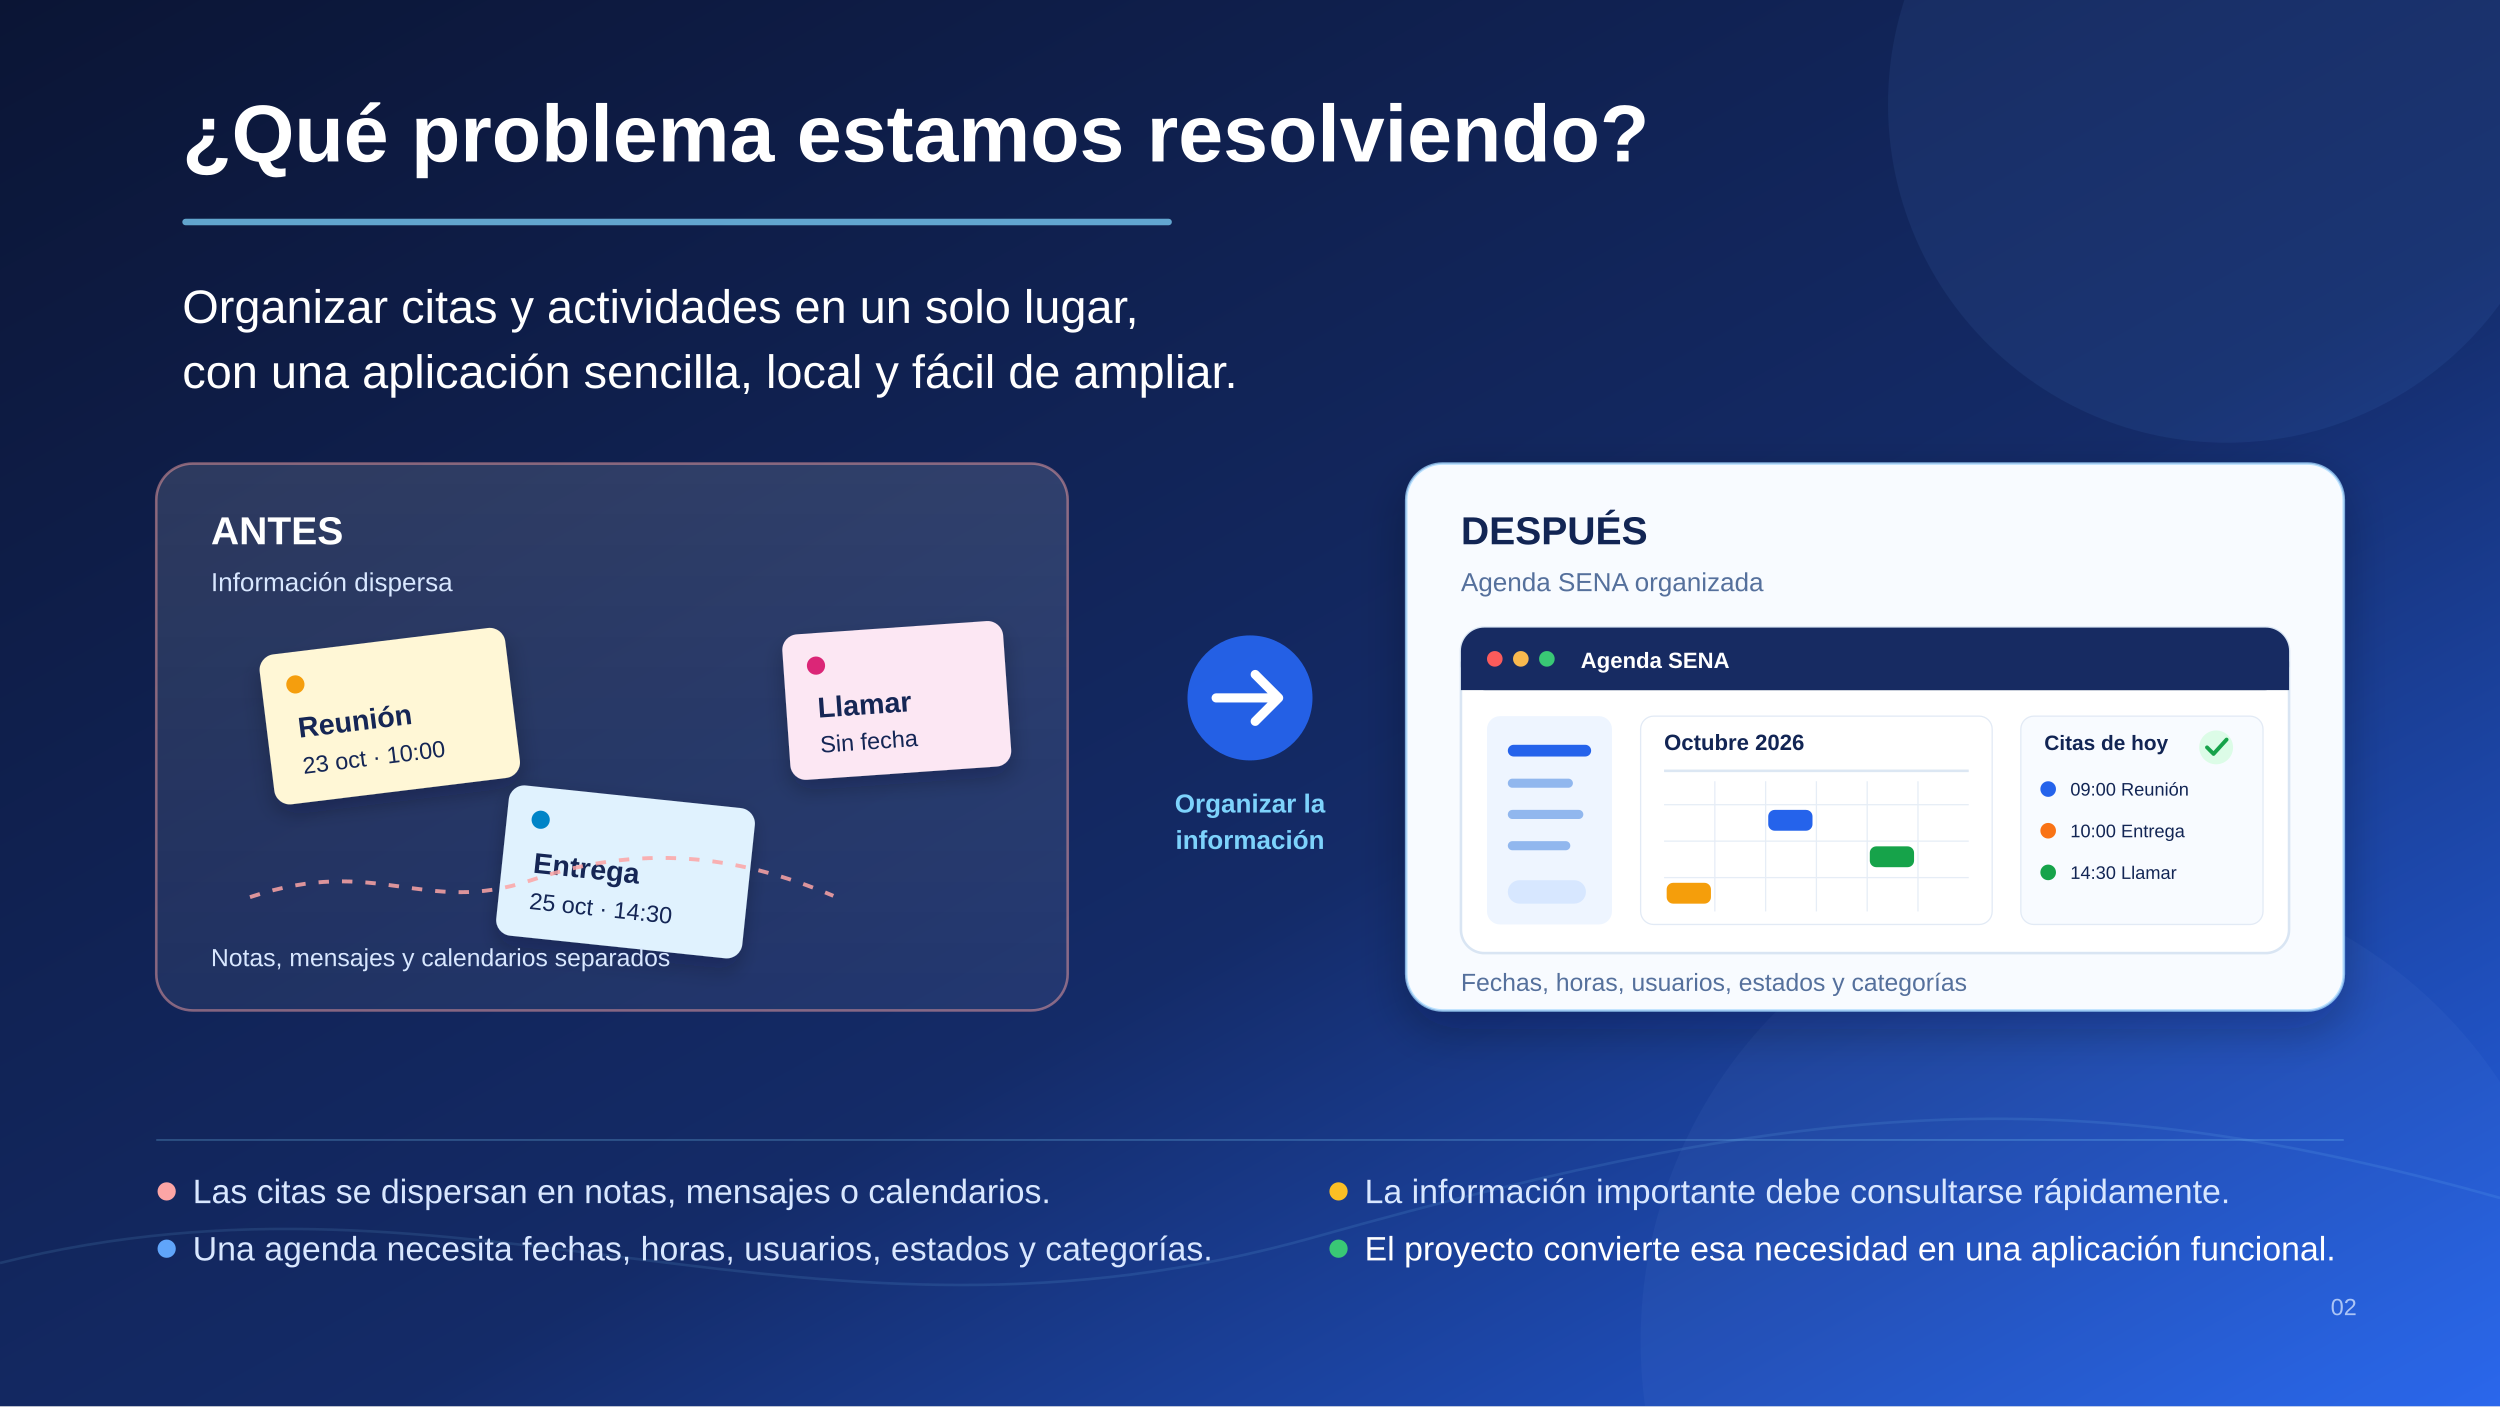
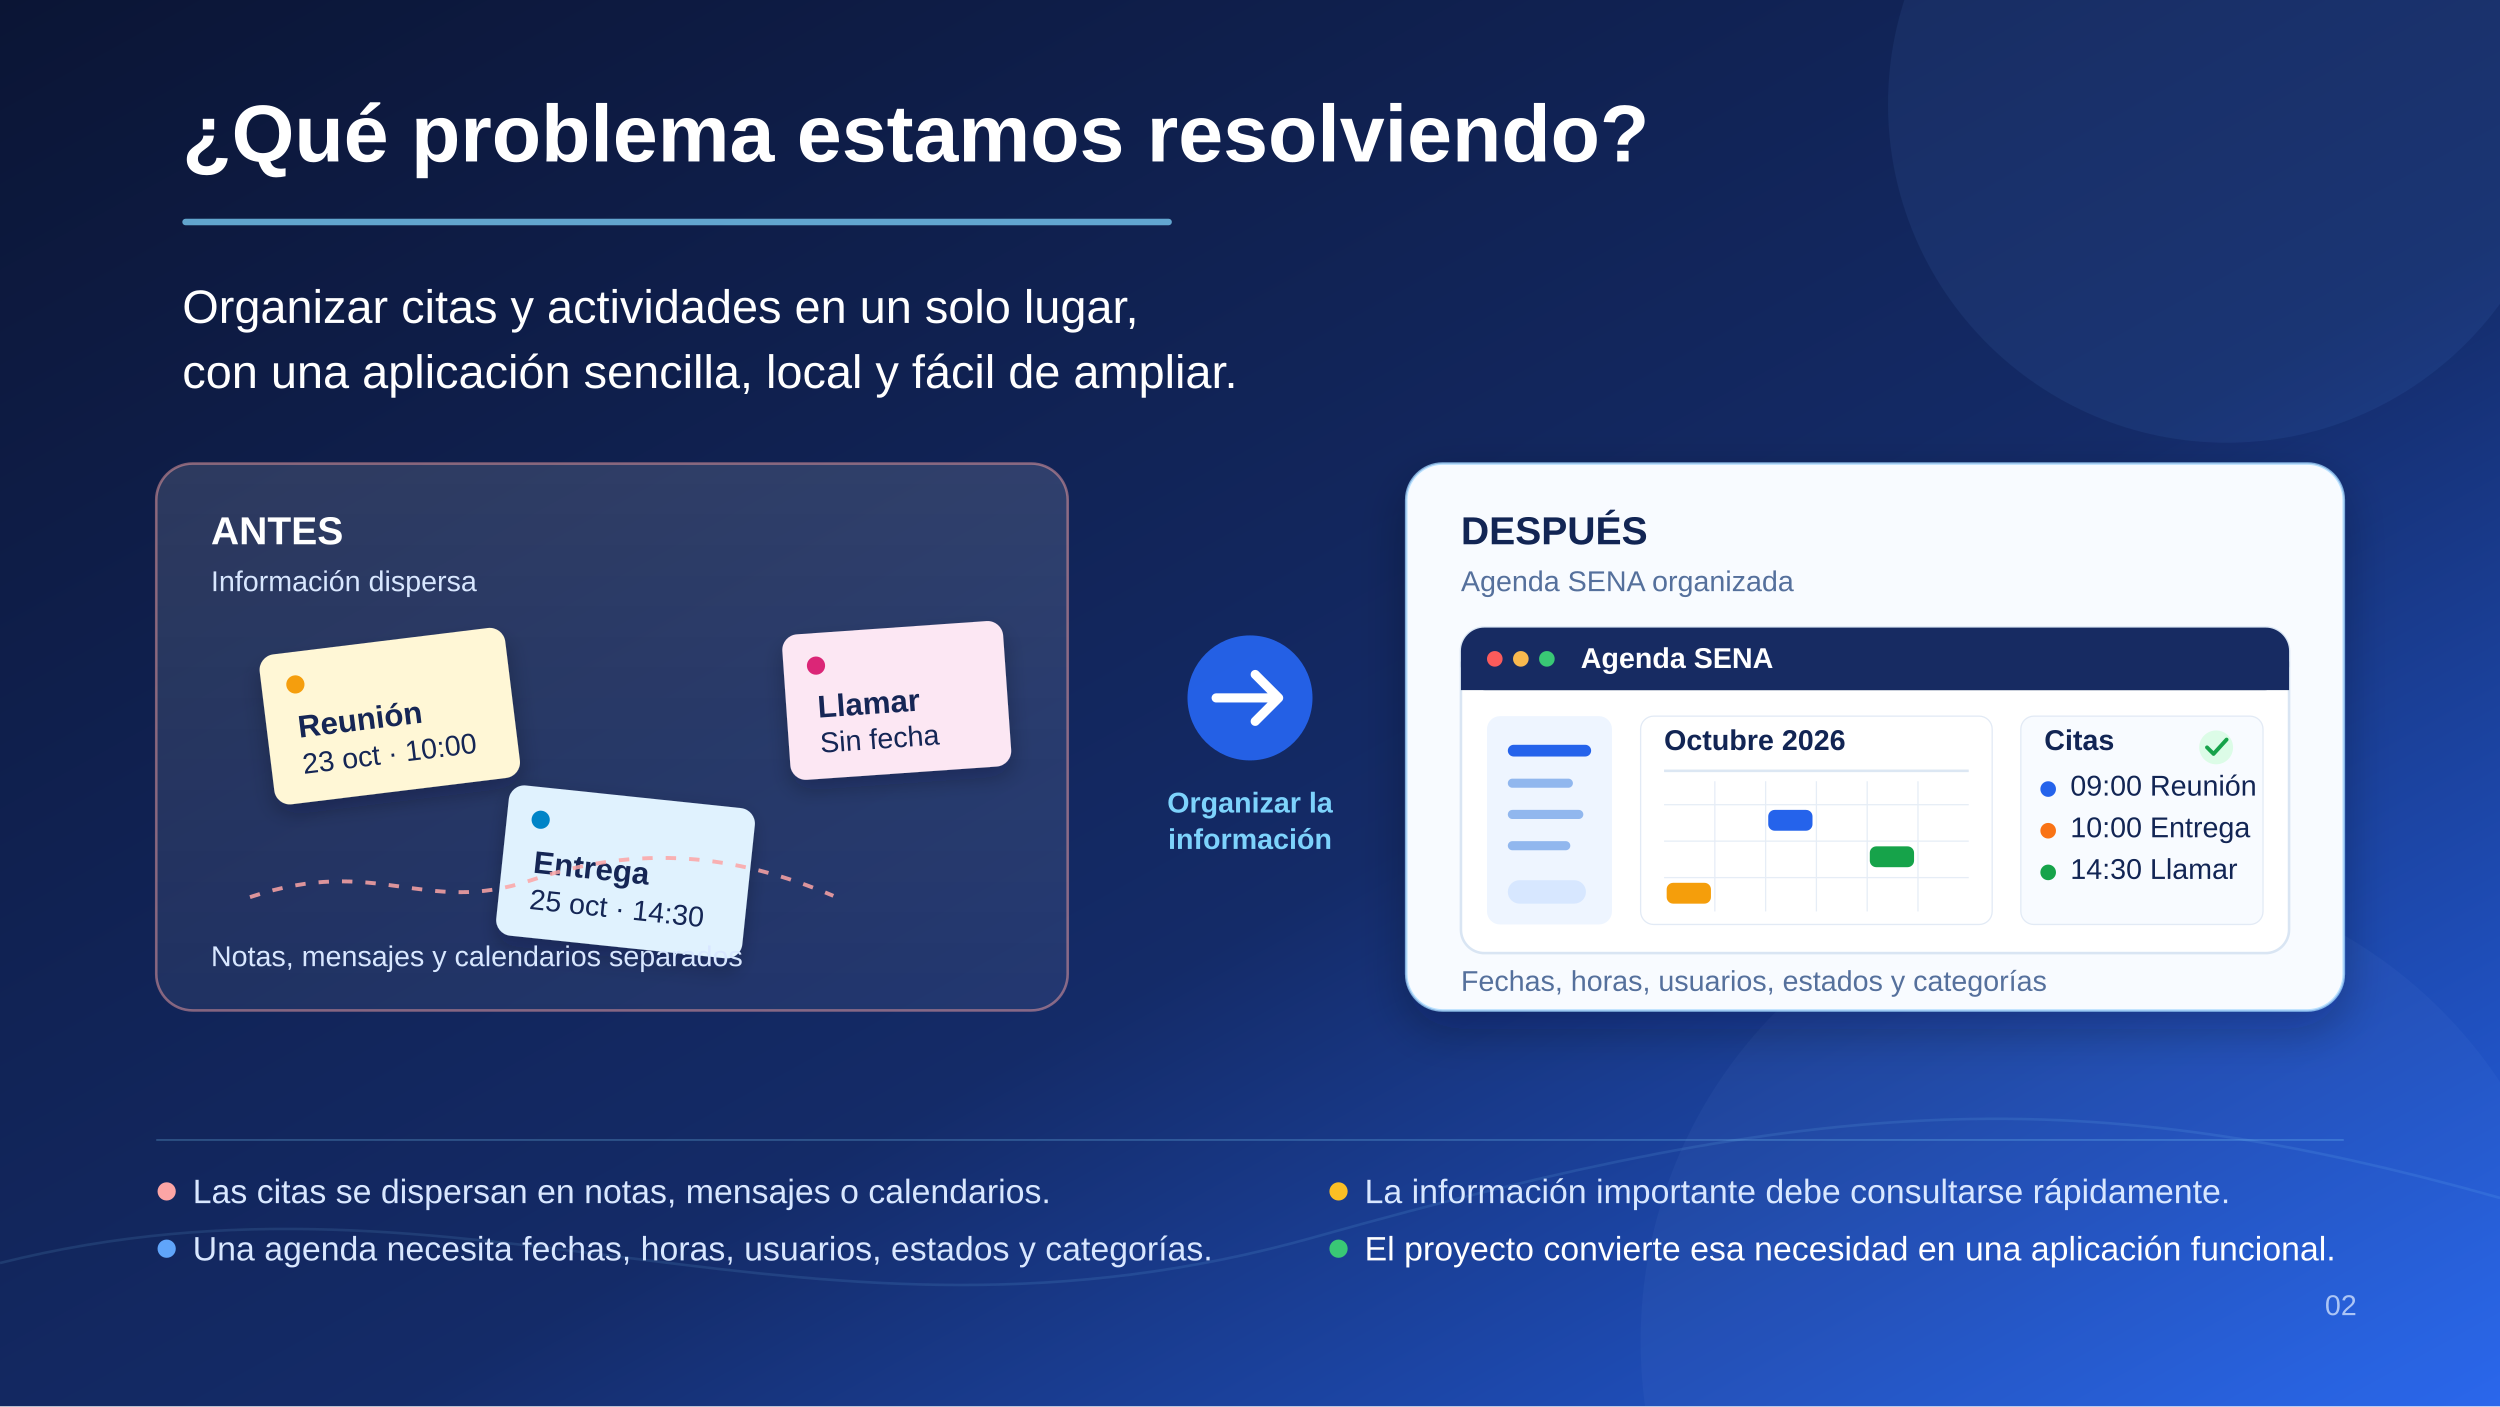
<svg xmlns="http://www.w3.org/2000/svg" width="1920" height="1080" viewBox="0 0 1920 1080" role="img" aria-labelledby="title desc">
  <defs>
    <linearGradient id="background" x1="0" y1="0" x2="1" y2="1">
      <stop offset="0" stop-color="#0B1535" />
      <stop offset="0.58" stop-color="#142B68" />
      <stop offset="1" stop-color="#2563EB" />
    </linearGradient>
    <linearGradient id="panel" x1="0" y1="0" x2="0" y2="1">
      <stop offset="0" stop-color="#FFFFFF" stop-opacity="0.13" />
      <stop offset="1" stop-color="#FFFFFF" stop-opacity="0.06" />
    </linearGradient>
    <filter id="shadow" x="-20%" y="-20%" width="140%" height="150%">
      <feDropShadow dx="0" dy="14" stdDeviation="18" flood-color="#020617" flood-opacity="0.28" />
    </filter>
    <filter id="noteShadow" x="-20%" y="-20%" width="140%" height="150%">
      <feDropShadow dx="0" dy="8" stdDeviation="8" flood-color="#020617" flood-opacity="0.25" />
    </filter>
    <style>
      .sans { font-family: "Segoe UI", "Aptos", "Helvetica Neue", Arial, sans-serif; }
      .display { font-family: "Aptos Display", "Segoe UI", "Aptos", "Helvetica Neue", Arial, sans-serif; }
      .white { fill: #FFFFFF; }
      .soft { fill: #D8E7FF; }
      .sky { fill: #7DD3FC; }
      .muted { fill: #9CB6DD; }
      .navy { fill: #122554; }
      .bold { font-weight: 700; }
      .medium { font-weight: 500; }
+       text[font-size="13"], text[font-size="14"], text[font-size="15"], text[font-size="16"], text[font-size="17"], text[font-size="18"], text[font-size="19"], text[font-size="20"], text[font-size="21"] { font-size: 22px !important; }
    </style>
  </defs>
  <rect width="1920" height="1080" fill="url(#background)" />
  <circle cx="1710" cy="80" r="260" fill="#60A5FA" opacity="0.08" />
  <circle cx="1620" cy="1030" r="360" fill="#93C5FD" opacity="0.05" />
  <path d="M0 970 C360 880 620 1060 1010 950 S1600 830 1920 920" fill="none" stroke="#7DD3FC" stroke-opacity="0.12" stroke-width="2" />
  <g transform="translate(140 124)">
    <text x="0" y="0" class="display white bold" font-size="62">¿Qué problema estamos resolviendo?</text>
    <rect x="0" y="44" width="760" height="5" rx="2.5" fill="#7DD3FC" opacity="0.75" />
    <text x="0" y="124" class="sans white medium" font-size="36">Organizar citas y actividades en un solo lugar,</text>
    <text x="0" y="174" class="sans white medium" font-size="36">con una aplicación sencilla, local y fácil de ampliar.</text>
  </g>
  <g transform="translate(120 356)">
    <rect width="700" height="420" rx="28" fill="url(#panel)" stroke="#FCA5A5" stroke-opacity="0.48" stroke-width="2" />
    <text x="42" y="62" class="sans white bold" font-size="30">ANTES</text>
-     <text x="42" y="98" class="sans soft" font-size="20">Información dispersa</text>
+     <text x="42" y="98" class="sans soft" font-size="22">Información dispersa</text>
    <g filter="url(#noteShadow)" transform="translate(78 148) rotate(-7)">
      <rect width="190" height="116" rx="12" fill="#FFF7D6" />
      <circle cx="26" cy="25" r="7" fill="#F59E0B" />
-       <text x="24" y="66" class="sans navy bold" font-size="22">Reunión</text>
-       <text x="24" y="94" class="sans navy" font-size="18">23 oct · 10:00</text>
+       <text x="24" y="66" class="sans navy bold" font-size="24">Reunión</text>
+       <text x="24" y="94" class="sans navy" font-size="22">23 oct · 10:00</text>
    </g>
    <g filter="url(#noteShadow)" transform="translate(272 246) rotate(6)">
      <rect width="190" height="116" rx="12" fill="#E0F2FE" />
      <circle cx="26" cy="25" r="7" fill="#0284C7" />
-       <text x="24" y="66" class="sans navy bold" font-size="22">Entrega</text>
-       <text x="24" y="94" class="sans navy" font-size="18">25 oct · 14:30</text>
+       <text x="24" y="66" class="sans navy bold" font-size="24">Entrega</text>
+       <text x="24" y="94" class="sans navy" font-size="22">25 oct · 14:30</text>
    </g>
    <g filter="url(#noteShadow)" transform="translate(480 132) rotate(-4)">
      <rect width="170" height="112" rx="12" fill="#FCE7F3" />
      <circle cx="25" cy="25" r="7" fill="#DB2777" />
-       <text x="24" y="65" class="sans navy bold" font-size="22">Llamar</text>
-       <text x="24" y="92" class="sans navy" font-size="18">Sin fecha</text>
+       <text x="24" y="65" class="sans navy bold" font-size="24">Llamar</text>
+       <text x="24" y="92" class="sans navy" font-size="22">Sin fecha</text>
    </g>
    <path d="M72 333 C170 300 205 348 288 320 S445 300 520 332" fill="none" stroke="#FCA5A5" stroke-opacity="0.85" stroke-width="3" stroke-dasharray="8 10" />
-     <text x="42" y="386" class="sans soft" font-size="19">Notas, mensajes y calendarios separados</text>
+     <text x="42" y="386" class="sans soft" font-size="22">Notas, mensajes y calendarios separados</text>
  </g>
  <g transform="translate(852 536)">
    <circle cx="108" cy="0" r="48" fill="#2563EB" opacity="0.95" />
    <path d="M82 0 H128 M112 -18 L130 0 L112 18" fill="none" stroke="#FFFFFF" stroke-width="7" stroke-linecap="round" stroke-linejoin="round" />
-     <text x="108" y="88" text-anchor="middle" class="sans sky bold" font-size="20">Organizar la</text>
-     <text x="108" y="116" text-anchor="middle" class="sans sky bold" font-size="20">información</text>
+     <text x="108" y="88" text-anchor="middle" class="sans sky bold" font-size="22">Organizar la</text>
+     <text x="108" y="116" text-anchor="middle" class="sans sky bold" font-size="22">información</text>
  </g>
  <g transform="translate(1080 356)">
    <rect width="720" height="420" rx="28" fill="#F8FBFF" stroke="#A5D8FF" stroke-opacity="0.75" stroke-width="2" filter="url(#shadow)" />
    <text x="42" y="62" class="sans navy bold" font-size="30">DESPUÉS</text>
-     <text x="42" y="98" class="sans" fill="#55709C" font-size="20">Agenda SENA organizada</text>
+     <text x="42" y="98" class="sans" fill="#55709C" font-size="22">Agenda SENA organizada</text>
    <rect x="42" y="126" width="636" height="250" rx="18" fill="#FFFFFF" stroke="#D9E5F3" stroke-width="2" />
    <rect x="42" y="126" width="636" height="48" rx="18" fill="#172B62" />
    <rect x="42" y="152" width="636" height="22" fill="#172B62" />
    <circle cx="68" cy="150" r="6" fill="#FB5B5B" />
    <circle cx="88" cy="150" r="6" fill="#F8B84E" />
    <circle cx="108" cy="150" r="6" fill="#39C875" />
    <text x="134" y="157" class="sans white bold" font-size="17">Agenda SENA</text>
    <rect x="62" y="194" width="96" height="160" rx="10" fill="#EEF5FF" />
    <rect x="78" y="216" width="64" height="9" rx="4.5" fill="#2563EB" />
    <rect x="78" y="242" width="50" height="7" rx="3.5" fill="#91B7EE" />
    <rect x="78" y="266" width="58" height="7" rx="3.5" fill="#91B7EE" />
    <rect x="78" y="290" width="48" height="7" rx="3.5" fill="#91B7EE" />
    <rect x="78" y="320" width="60" height="18" rx="9" fill="#D7E7FF" />
    <rect x="180" y="194" width="270" height="160" rx="10" fill="#FFFFFF" stroke="#E2EAF5" />
    <text x="198" y="220" class="sans navy bold" font-size="17">Octubre 2026</text>
    <line x1="198" y1="236" x2="432" y2="236" stroke="#DCE7F3" stroke-width="2" />
    <g stroke="#E6EDF6" stroke-width="1">
      <line x1="198" y1="262" x2="432" y2="262" />
      <line x1="198" y1="290" x2="432" y2="290" />
      <line x1="198" y1="318" x2="432" y2="318" />
      <line x1="237" y1="244" x2="237" y2="344" />
      <line x1="276" y1="244" x2="276" y2="344" />
      <line x1="315" y1="244" x2="315" y2="344" />
      <line x1="354" y1="244" x2="354" y2="344" />
      <line x1="393" y1="244" x2="393" y2="344" />
    </g>
    <rect x="278" y="266" width="34" height="16" rx="5" fill="#2563EB" />
    <rect x="356" y="294" width="34" height="16" rx="5" fill="#16A34A" />
    <rect x="200" y="322" width="34" height="16" rx="5" fill="#F59E0B" />
    <rect x="472" y="194" width="186" height="160" rx="10" fill="#F8FBFF" stroke="#E2EAF5" />
-     <text x="490" y="220" class="sans navy bold" font-size="16">Citas de hoy</text>
+     <text x="490" y="220" class="sans navy bold" font-size="16">Citas</text>
    <circle cx="493" cy="250" r="6" fill="#2563EB" />
    <text x="510" y="255" class="sans navy" font-size="14">09:00  Reunión</text>
    <circle cx="493" cy="282" r="6" fill="#F97316" />
    <text x="510" y="287" class="sans navy" font-size="14">10:00  Entrega</text>
    <circle cx="493" cy="314" r="6" fill="#16A34A" />
    <text x="510" y="319" class="sans navy" font-size="14">14:30  Llamar</text>
    <circle cx="622" cy="218" r="13" fill="#DCFCE7" />
    <path d="M615 218 L620 223 L630 212" fill="none" stroke="#16A34A" stroke-width="3" stroke-linecap="round" stroke-linejoin="round" />
    <text x="42" y="405" class="sans" fill="#55709C" font-size="19">Fechas, horas, usuarios, estados y categorías</text>
  </g>
  <g transform="translate(120 875)">
    <rect x="0" y="0" width="1680" height="1" fill="#7DD3FC" opacity="0.35" />
    <g transform="translate(0 32)">
      <circle cx="8" cy="8" r="7" fill="#FCA5A5" />
      <text x="28" y="17" class="sans soft" font-size="26">Las citas se dispersan en notas, mensajes o calendarios.</text>
    </g>
    <g transform="translate(900 32)">
      <circle cx="8" cy="8" r="7" fill="#FBBF24" />
      <text x="28" y="17" class="sans soft" font-size="26">La información importante debe consultarse rápidamente.</text>
    </g>
    <g transform="translate(0 76)">
      <circle cx="8" cy="8" r="7" fill="#60A5FA" />
      <text x="28" y="17" class="sans soft" font-size="26">Una agenda necesita fechas, horas, usuarios, estados y categorías.</text>
    </g>
    <g transform="translate(900 76)">
      <circle cx="8" cy="8" r="7" fill="#39C875" />
      <text x="28" y="17" class="sans white medium" font-size="26">El proyecto convierte esa necesidad en una aplicación funcional.</text>
    </g>
  </g>
  <text x="1810" y="1010" text-anchor="end" class="sans soft" font-size="18" opacity="0.75">02</text>
</svg>
